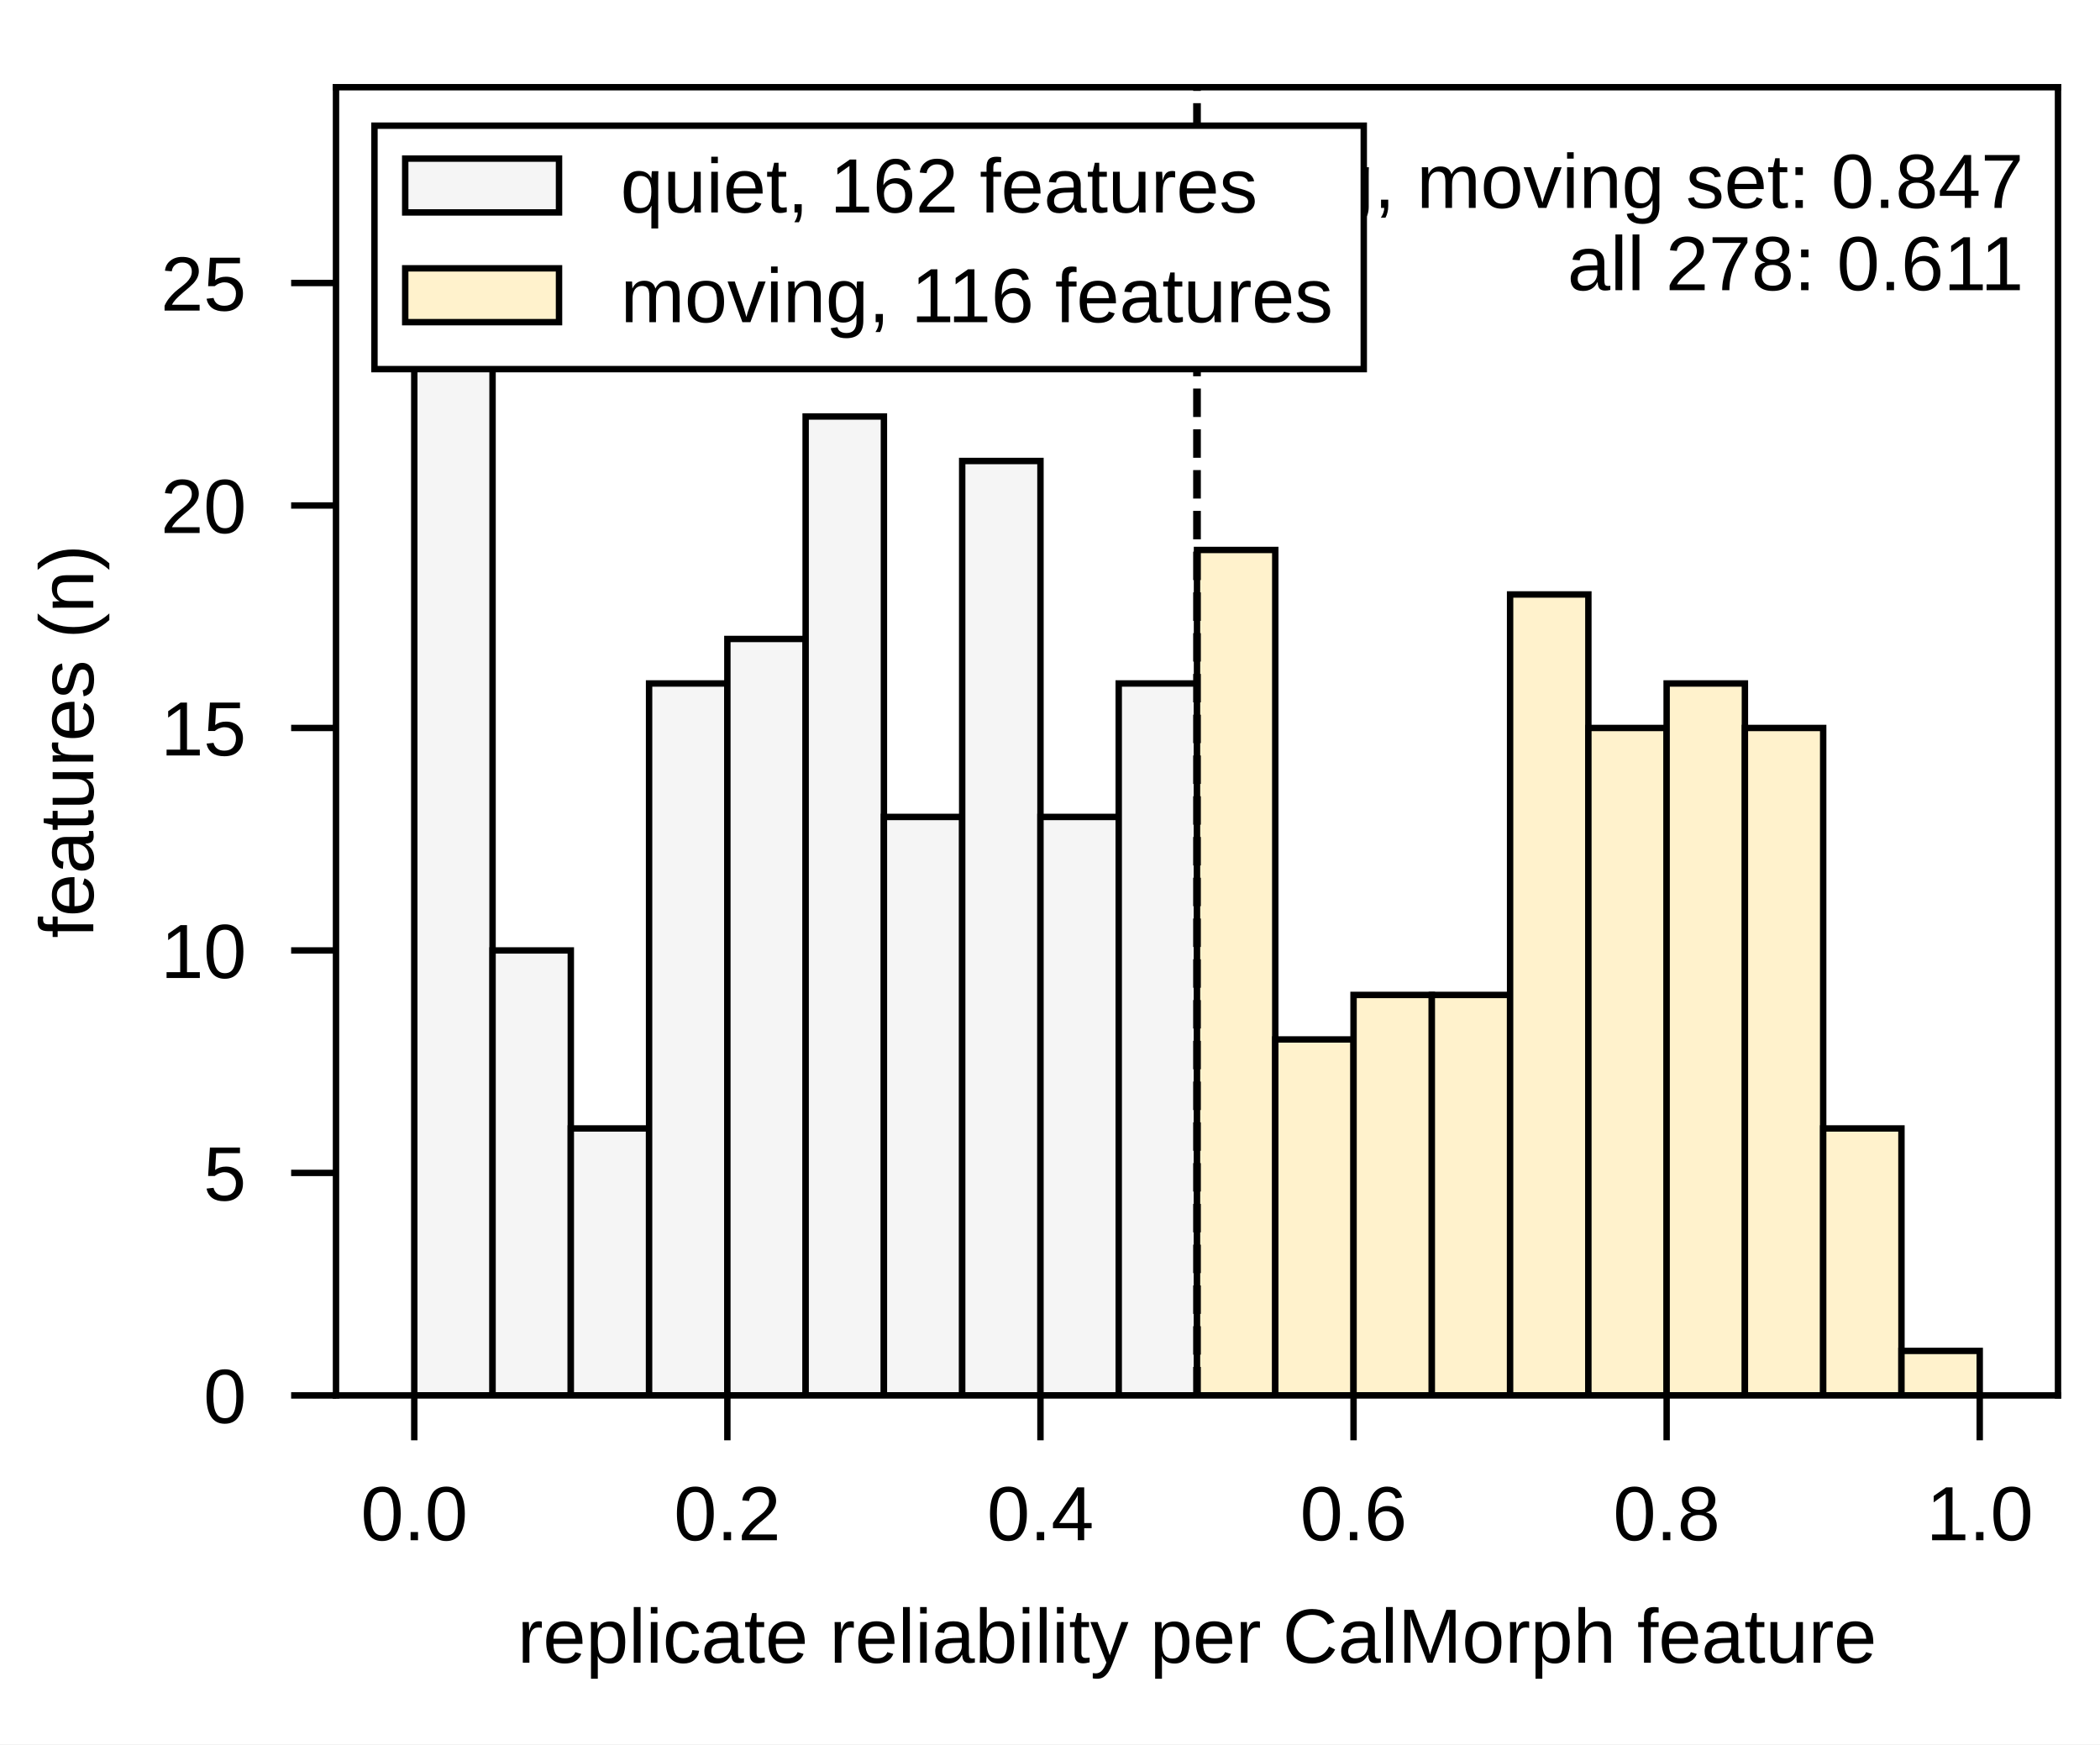
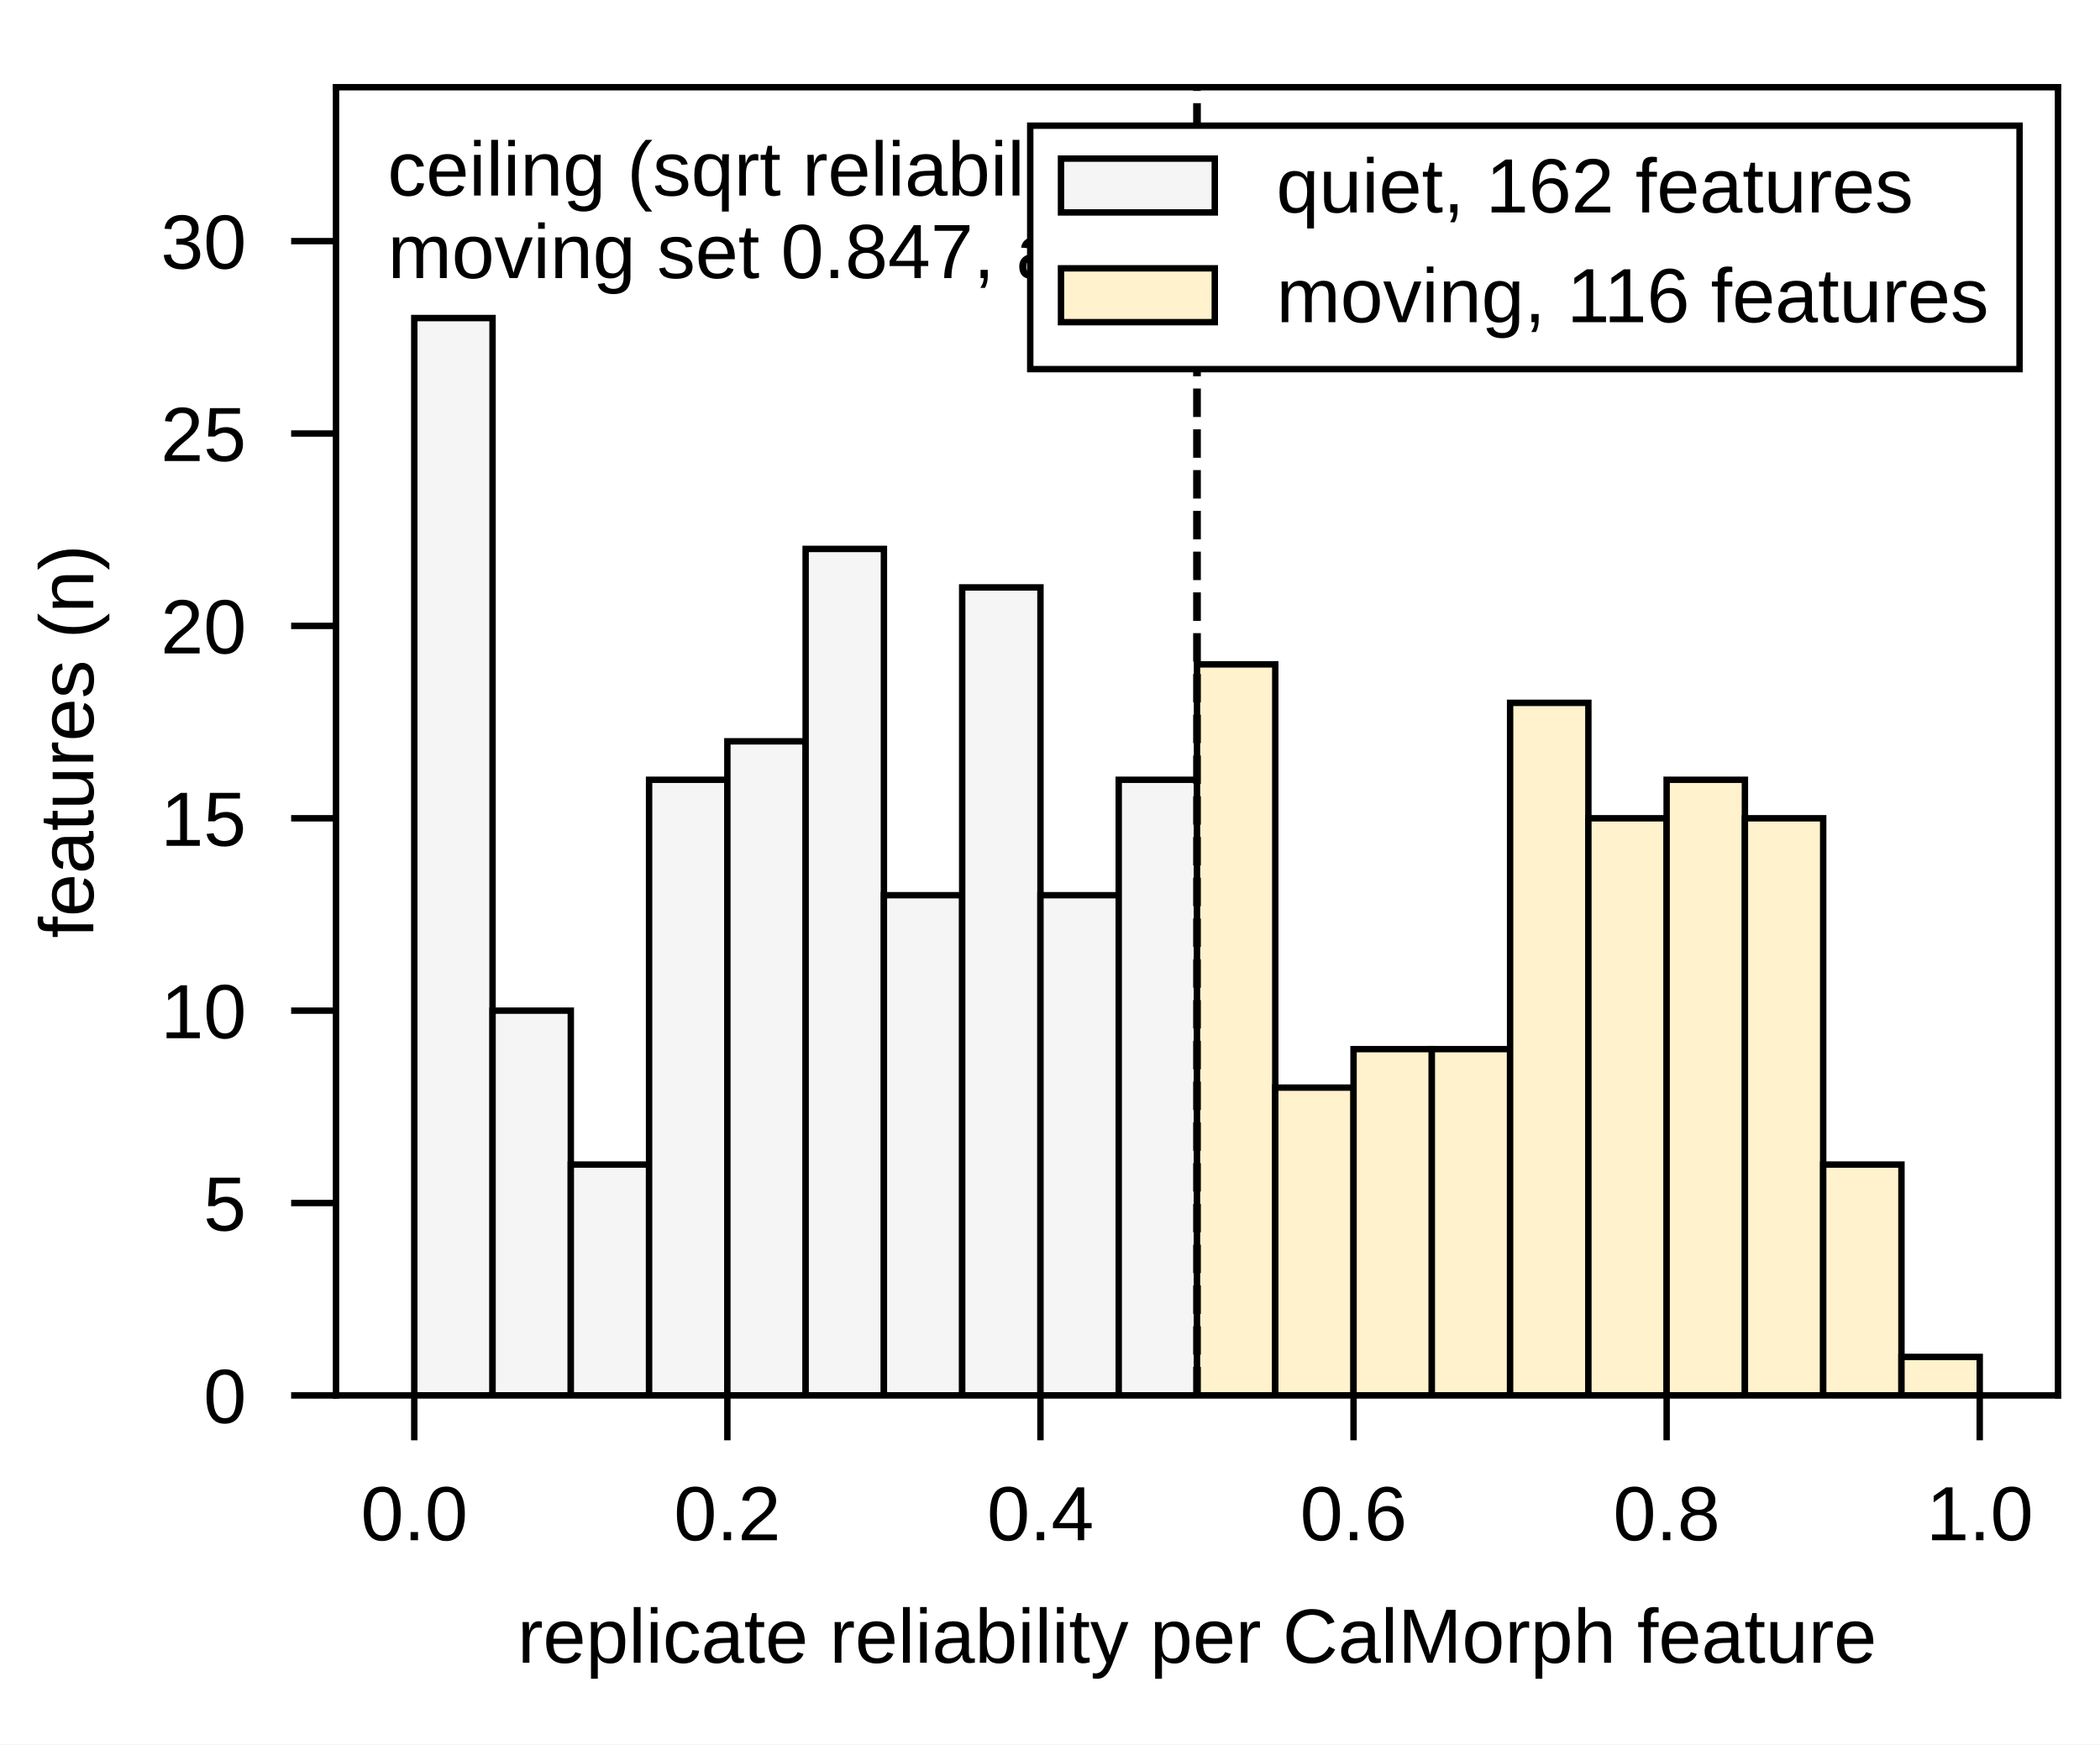
<svg xmlns="http://www.w3.org/2000/svg" xmlns:xlink="http://www.w3.org/1999/xlink" width="227.559" height="188.976" viewBox="0 0 227.559 188.976" version="1.1">
  <g transform="scale(1.388889)">
    <defs>
      <style type="text/css">*{stroke-linejoin: round; stroke-linecap: butt}</style>
    </defs>
    <g id="figure_1">
      <g id="patch_1">
        <path d="M 0 136.063  L 163.843 136.063  L 163.843 0  L 0 0  z " style="fill: #ffffff" />
      </g>
      <g id="axes_1">
        <g id="patch_2">
          <path d="M 26.215 108.85  L 160.566 108.85  L 160.566 6.803  L 26.215 6.803  z " style="fill: #ffffff" />
        </g>
        <g id="matplotlib.axis_1">
          <g id="xtick_1">
            <g id="line2d_1">
              <defs>
                <path id="mf797ee359a" d="M 0 0  L 0 3.5  " style="stroke: #000000; stroke-width: 0.5" />
              </defs>
              <g>
                <use xlink:href="#mf797ee359a" x="32.322" y="108.85" style="stroke: #000000; stroke-width: 0.5" />
              </g>
            </g>
            <g id="text_1">
              <text style="font-size: 6px; font-family: 'Arial'; text-anchor: middle" x="32.322" y="120.145" transform="rotate(-0 32.32166 120.1451)">0.0</text>
            </g>
          </g>
          <g id="xtick_2">
            <g id="line2d_2">
              <g>
                <use xlink:href="#mf797ee359a" x="56.749" y="108.85" style="stroke: #000000; stroke-width: 0.5" />
              </g>
            </g>
            <g id="text_2">
              <text style="font-size: 6px; font-family: 'Arial'; text-anchor: middle" x="56.749" y="120.145" transform="rotate(-0 56.74909 120.1451)">0.2</text>
            </g>
          </g>
          <g id="xtick_3">
            <g id="line2d_3">
              <g>
                <use xlink:href="#mf797ee359a" x="81.177" y="108.85" style="stroke: #000000; stroke-width: 0.5" />
              </g>
            </g>
            <g id="text_3">
              <text style="font-size: 6px; font-family: 'Arial'; text-anchor: middle" x="81.177" y="120.145" transform="rotate(-0 81.17652 120.1451)">0.4</text>
            </g>
          </g>
          <g id="xtick_4">
            <g id="line2d_4">
              <g>
                <use xlink:href="#mf797ee359a" x="105.604" y="108.85" style="stroke: #000000; stroke-width: 0.5" />
              </g>
            </g>
            <g id="text_4">
              <text style="font-size: 6px; font-family: 'Arial'; text-anchor: middle" x="105.604" y="120.145" transform="rotate(-0 105.604 120.1451)">0.6</text>
            </g>
          </g>
          <g id="xtick_5">
            <g id="line2d_5">
              <g>
                <use xlink:href="#mf797ee359a" x="130.031" y="108.85" style="stroke: #000000; stroke-width: 0.5" />
              </g>
            </g>
            <g id="text_5">
              <text style="font-size: 6px; font-family: 'Arial'; text-anchor: middle" x="130.031" y="120.145" transform="rotate(-0 130.0314 120.1451)">0.8</text>
            </g>
          </g>
          <g id="xtick_6">
            <g id="line2d_6">
              <g>
                <use xlink:href="#mf797ee359a" x="154.459" y="108.85" style="stroke: #000000; stroke-width: 0.5" />
              </g>
            </g>
            <g id="text_6">
              <text style="font-size: 6px; font-family: 'Arial'; text-anchor: middle" x="154.459" y="120.145" transform="rotate(-0 154.4588 120.1451)">1.0</text>
            </g>
          </g>
          <g id="text_7">
            <text style="font-size: 6px; font-family: 'Arial'; text-anchor: middle" x="93.39" y="129.705" transform="rotate(-0 93.39024 129.7054)">replicate reliability per CalMorph feature</text>
          </g>
        </g>
        <g id="matplotlib.axis_2">
          <g id="ytick_1">
            <g id="line2d_7">
              <defs>
                <path id="m5ad033cce6" d="M 0 0  L -3.5 0  " style="stroke: #000000; stroke-width: 0.5" />
              </defs>
              <g>
                <use xlink:href="#m5ad033cce6" x="26.215" y="108.85" style="stroke: #000000; stroke-width: 0.5" />
              </g>
            </g>
            <g id="text_8">
              <text style="font-size: 6px; font-family: 'Arial'; text-anchor: end" x="19.215" y="110.998" transform="rotate(-0 19.2148 110.9977)">0</text>
            </g>
          </g>
          <g id="ytick_2">
            <g id="line2d_8">
              <g>
-                 <use xlink:href="#m5ad033cce6" x="26.215" y="91.495" style="stroke: #000000; stroke-width: 0.5" />
+                 <use xlink:href="#m5ad033cce6" x="26.215" y="93.843" style="stroke: #000000; stroke-width: 0.5" />
              </g>
            </g>
            <g id="text_9">
-               <text style="font-size: 6px; font-family: 'Arial'; text-anchor: end" x="19.215" y="93.643" transform="rotate(-0 19.2148 93.64276)">5</text>
+               <text style="font-size: 6px; font-family: 'Arial'; text-anchor: end" x="19.215" y="95.991" transform="rotate(-0 19.2148 95.99079)">5</text>
            </g>
          </g>
          <g id="ytick_3">
            <g id="line2d_9">
              <g>
-                 <use xlink:href="#m5ad033cce6" x="26.215" y="74.14" style="stroke: #000000; stroke-width: 0.5" />
+                 <use xlink:href="#m5ad033cce6" x="26.215" y="78.836" style="stroke: #000000; stroke-width: 0.5" />
              </g>
            </g>
            <g id="text_10">
-               <text style="font-size: 6px; font-family: 'Arial'; text-anchor: end" x="19.215" y="76.288" transform="rotate(-0 19.2148 76.28779)">10</text>
+               <text style="font-size: 6px; font-family: 'Arial'; text-anchor: end" x="19.215" y="80.984" transform="rotate(-0 19.2148 80.98384)">10</text>
            </g>
          </g>
          <g id="ytick_4">
            <g id="line2d_10">
              <g>
-                 <use xlink:href="#m5ad033cce6" x="26.215" y="56.785" style="stroke: #000000; stroke-width: 0.5" />
+                 <use xlink:href="#m5ad033cce6" x="26.215" y="63.83" style="stroke: #000000; stroke-width: 0.5" />
              </g>
            </g>
            <g id="text_11">
-               <text style="font-size: 6px; font-family: 'Arial'; text-anchor: end" x="19.215" y="58.933" transform="rotate(-0 19.2148 58.93282)">15</text>
+               <text style="font-size: 6px; font-family: 'Arial'; text-anchor: end" x="19.215" y="65.977" transform="rotate(-0 19.2148 65.97689)">15</text>
            </g>
          </g>
          <g id="ytick_5">
            <g id="line2d_11">
              <g>
-                 <use xlink:href="#m5ad033cce6" x="26.215" y="39.431" style="stroke: #000000; stroke-width: 0.5" />
+                 <use xlink:href="#m5ad033cce6" x="26.215" y="48.823" style="stroke: #000000; stroke-width: 0.5" />
              </g>
            </g>
            <g id="text_12">
-               <text style="font-size: 6px; font-family: 'Arial'; text-anchor: end" x="19.215" y="41.578" transform="rotate(-0 19.2148 41.57784)">20</text>
+               <text style="font-size: 6px; font-family: 'Arial'; text-anchor: end" x="19.215" y="50.97" transform="rotate(-0 19.2148 50.96995)">20</text>
            </g>
          </g>
          <g id="ytick_6">
            <g id="line2d_12">
              <g>
-                 <use xlink:href="#m5ad033cce6" x="26.215" y="22.076" style="stroke: #000000; stroke-width: 0.5" />
+                 <use xlink:href="#m5ad033cce6" x="26.215" y="33.816" style="stroke: #000000; stroke-width: 0.5" />
              </g>
            </g>
            <g id="text_13">
-               <text style="font-size: 6px; font-family: 'Arial'; text-anchor: end" x="19.215" y="24.223" transform="rotate(-0 19.2148 24.22287)">25</text>
-             </g>
-           </g>
-           <g id="text_14">
+               <text style="font-size: 6px; font-family: 'Arial'; text-anchor: end" x="19.215" y="35.963" transform="rotate(-0 19.2148 35.963)">25</text>
+             </g>
+           </g>
+           <g id="ytick_7">
+             <g id="line2d_13">
+               <g>
+                 <use xlink:href="#m5ad033cce6" x="26.215" y="18.809" style="stroke: #000000; stroke-width: 0.5" />
+               </g>
+             </g>
+             <g id="text_14">
+               <text style="font-size: 6px; font-family: 'Arial'; text-anchor: end" x="19.215" y="20.956" transform="rotate(-0 19.2148 20.95605)">30</text>
+             </g>
+           </g>
+           <g id="text_15">
            <text style="font-size: 6px; font-family: 'Arial'; text-anchor: middle" x="7.279" y="57.827" transform="rotate(-90 7.278866 57.82677)">features (n)</text>
          </g>
        </g>
        <g id="patch_3">
-           <path d="M 32.322 108.85  L 38.429 108.85  L 38.429 11.663  L 32.322 11.663  z " clip-path="url(#p580f8727ee)" style="fill: #f5f5f5; stroke: #000000; stroke-width: 0.5; stroke-linejoin: miter" />
+           <path d="M 32.322 108.85  L 38.429 108.85  L 38.429 24.811  L 32.322 24.811  z " clip-path="url(#p580f8727ee)" style="fill: #f5f5f5; stroke: #000000; stroke-width: 0.5; stroke-linejoin: miter" />
        </g>
        <g id="patch_4">
-           <path d="M 38.429 108.85  L 44.535 108.85  L 44.535 74.14  L 38.429 74.14  z " clip-path="url(#p580f8727ee)" style="fill: #f5f5f5; stroke: #000000; stroke-width: 0.5; stroke-linejoin: miter" />
+           <path d="M 38.429 108.85  L 44.535 108.85  L 44.535 78.836  L 38.429 78.836  z " clip-path="url(#p580f8727ee)" style="fill: #f5f5f5; stroke: #000000; stroke-width: 0.5; stroke-linejoin: miter" />
        </g>
        <g id="patch_5">
-           <path d="M 44.535 108.85  L 50.642 108.85  L 50.642 88.024  L 44.535 88.024  z " clip-path="url(#p580f8727ee)" style="fill: #f5f5f5; stroke: #000000; stroke-width: 0.5; stroke-linejoin: miter" />
+           <path d="M 44.535 108.85  L 50.642 108.85  L 50.642 90.842  L 44.535 90.842  z " clip-path="url(#p580f8727ee)" style="fill: #f5f5f5; stroke: #000000; stroke-width: 0.5; stroke-linejoin: miter" />
        </g>
        <g id="patch_6">
-           <path d="M 50.642 108.85  L 56.749 108.85  L 56.749 53.314  L 50.642 53.314  z " clip-path="url(#p580f8727ee)" style="fill: #f5f5f5; stroke: #000000; stroke-width: 0.5; stroke-linejoin: miter" />
+           <path d="M 50.642 108.85  L 56.749 108.85  L 56.749 60.828  L 50.642 60.828  z " clip-path="url(#p580f8727ee)" style="fill: #f5f5f5; stroke: #000000; stroke-width: 0.5; stroke-linejoin: miter" />
        </g>
        <g id="patch_7">
-           <path d="M 56.749 108.85  L 62.856 108.85  L 62.856 49.843  L 56.749 49.843  z " clip-path="url(#p580f8727ee)" style="fill: #f5f5f5; stroke: #000000; stroke-width: 0.5; stroke-linejoin: miter" />
+           <path d="M 56.749 108.85  L 62.856 108.85  L 62.856 57.827  L 56.749 57.827  z " clip-path="url(#p580f8727ee)" style="fill: #f5f5f5; stroke: #000000; stroke-width: 0.5; stroke-linejoin: miter" />
        </g>
        <g id="patch_8">
-           <path d="M 62.856 108.85  L 68.963 108.85  L 68.963 32.489  L 62.856 32.489  z " clip-path="url(#p580f8727ee)" style="fill: #f5f5f5; stroke: #000000; stroke-width: 0.5; stroke-linejoin: miter" />
+           <path d="M 62.856 108.85  L 68.963 108.85  L 68.963 42.82  L 62.856 42.82  z " clip-path="url(#p580f8727ee)" style="fill: #f5f5f5; stroke: #000000; stroke-width: 0.5; stroke-linejoin: miter" />
        </g>
        <g id="patch_9">
-           <path d="M 68.963 108.85  L 75.07 108.85  L 75.07 63.727  L 68.963 63.727  z " clip-path="url(#p580f8727ee)" style="fill: #f5f5f5; stroke: #000000; stroke-width: 0.5; stroke-linejoin: miter" />
+           <path d="M 68.963 108.85  L 75.07 108.85  L 75.07 69.832  L 68.963 69.832  z " clip-path="url(#p580f8727ee)" style="fill: #f5f5f5; stroke: #000000; stroke-width: 0.5; stroke-linejoin: miter" />
        </g>
        <g id="patch_10">
-           <path d="M 75.07 108.85  L 81.177 108.85  L 81.177 35.96  L 75.07 35.96  z " clip-path="url(#p580f8727ee)" style="fill: #f5f5f5; stroke: #000000; stroke-width: 0.5; stroke-linejoin: miter" />
+           <path d="M 75.07 108.85  L 81.177 108.85  L 81.177 45.821  L 75.07 45.821  z " clip-path="url(#p580f8727ee)" style="fill: #f5f5f5; stroke: #000000; stroke-width: 0.5; stroke-linejoin: miter" />
        </g>
        <g id="patch_11">
-           <path d="M 81.177 108.85  L 87.283 108.85  L 87.283 63.727  L 81.177 63.727  z " clip-path="url(#p580f8727ee)" style="fill: #f5f5f5; stroke: #000000; stroke-width: 0.5; stroke-linejoin: miter" />
+           <path d="M 81.177 108.85  L 87.283 108.85  L 87.283 69.832  L 81.177 69.832  z " clip-path="url(#p580f8727ee)" style="fill: #f5f5f5; stroke: #000000; stroke-width: 0.5; stroke-linejoin: miter" />
        </g>
        <g id="patch_12">
-           <path d="M 87.283 108.85  L 93.39 108.85  L 93.39 53.314  L 87.283 53.314  z " clip-path="url(#p580f8727ee)" style="fill: #f5f5f5; stroke: #000000; stroke-width: 0.5; stroke-linejoin: miter" />
+           <path d="M 87.283 108.85  L 93.39 108.85  L 93.39 60.828  L 87.283 60.828  z " clip-path="url(#p580f8727ee)" style="fill: #f5f5f5; stroke: #000000; stroke-width: 0.5; stroke-linejoin: miter" />
        </g>
        <g id="patch_13">
          <path d="M 93.39 108.85  L 99.497 108.85  L 99.497 108.85  L 93.39 108.85  z " clip-path="url(#p580f8727ee)" style="fill: #f5f5f5; stroke: #000000; stroke-width: 0.5; stroke-linejoin: miter" />
        </g>
        <g id="patch_14">
          <path d="M 99.497 108.85  L 105.604 108.85  L 105.604 108.85  L 99.497 108.85  z " clip-path="url(#p580f8727ee)" style="fill: #f5f5f5; stroke: #000000; stroke-width: 0.5; stroke-linejoin: miter" />
        </g>
        <g id="patch_15">
          <path d="M 105.604 108.85  L 111.711 108.85  L 111.711 108.85  L 105.604 108.85  z " clip-path="url(#p580f8727ee)" style="fill: #f5f5f5; stroke: #000000; stroke-width: 0.5; stroke-linejoin: miter" />
        </g>
        <g id="patch_16">
          <path d="M 111.711 108.85  L 117.818 108.85  L 117.818 108.85  L 111.711 108.85  z " clip-path="url(#p580f8727ee)" style="fill: #f5f5f5; stroke: #000000; stroke-width: 0.5; stroke-linejoin: miter" />
        </g>
        <g id="patch_17">
          <path d="M 117.818 108.85  L 123.925 108.85  L 123.925 108.85  L 117.818 108.85  z " clip-path="url(#p580f8727ee)" style="fill: #f5f5f5; stroke: #000000; stroke-width: 0.5; stroke-linejoin: miter" />
        </g>
        <g id="patch_18">
          <path d="M 123.925 108.85  L 130.031 108.85  L 130.031 108.85  L 123.925 108.85  z " clip-path="url(#p580f8727ee)" style="fill: #f5f5f5; stroke: #000000; stroke-width: 0.5; stroke-linejoin: miter" />
        </g>
        <g id="patch_19">
          <path d="M 130.031 108.85  L 136.138 108.85  L 136.138 108.85  L 130.031 108.85  z " clip-path="url(#p580f8727ee)" style="fill: #f5f5f5; stroke: #000000; stroke-width: 0.5; stroke-linejoin: miter" />
        </g>
        <g id="patch_20">
          <path d="M 136.138 108.85  L 142.245 108.85  L 142.245 108.85  L 136.138 108.85  z " clip-path="url(#p580f8727ee)" style="fill: #f5f5f5; stroke: #000000; stroke-width: 0.5; stroke-linejoin: miter" />
        </g>
        <g id="patch_21">
          <path d="M 142.245 108.85  L 148.352 108.85  L 148.352 108.85  L 142.245 108.85  z " clip-path="url(#p580f8727ee)" style="fill: #f5f5f5; stroke: #000000; stroke-width: 0.5; stroke-linejoin: miter" />
        </g>
        <g id="patch_22">
          <path d="M 148.352 108.85  L 154.459 108.85  L 154.459 108.85  L 148.352 108.85  z " clip-path="url(#p580f8727ee)" style="fill: #f5f5f5; stroke: #000000; stroke-width: 0.5; stroke-linejoin: miter" />
        </g>
        <g id="patch_23">
          <path d="M 32.322 108.85  L 38.429 108.85  L 38.429 108.85  L 32.322 108.85  z " clip-path="url(#p580f8727ee)" style="fill: #fff2cc; stroke: #000000; stroke-width: 0.5; stroke-linejoin: miter" />
        </g>
        <g id="patch_24">
          <path d="M 38.429 108.85  L 44.535 108.85  L 44.535 108.85  L 38.429 108.85  z " clip-path="url(#p580f8727ee)" style="fill: #fff2cc; stroke: #000000; stroke-width: 0.5; stroke-linejoin: miter" />
        </g>
        <g id="patch_25">
          <path d="M 44.535 108.85  L 50.642 108.85  L 50.642 108.85  L 44.535 108.85  z " clip-path="url(#p580f8727ee)" style="fill: #fff2cc; stroke: #000000; stroke-width: 0.5; stroke-linejoin: miter" />
        </g>
        <g id="patch_26">
          <path d="M 50.642 108.85  L 56.749 108.85  L 56.749 108.85  L 50.642 108.85  z " clip-path="url(#p580f8727ee)" style="fill: #fff2cc; stroke: #000000; stroke-width: 0.5; stroke-linejoin: miter" />
        </g>
        <g id="patch_27">
          <path d="M 56.749 108.85  L 62.856 108.85  L 62.856 108.85  L 56.749 108.85  z " clip-path="url(#p580f8727ee)" style="fill: #fff2cc; stroke: #000000; stroke-width: 0.5; stroke-linejoin: miter" />
        </g>
        <g id="patch_28">
          <path d="M 62.856 108.85  L 68.963 108.85  L 68.963 108.85  L 62.856 108.85  z " clip-path="url(#p580f8727ee)" style="fill: #fff2cc; stroke: #000000; stroke-width: 0.5; stroke-linejoin: miter" />
        </g>
        <g id="patch_29">
          <path d="M 68.963 108.85  L 75.07 108.85  L 75.07 108.85  L 68.963 108.85  z " clip-path="url(#p580f8727ee)" style="fill: #fff2cc; stroke: #000000; stroke-width: 0.5; stroke-linejoin: miter" />
        </g>
        <g id="patch_30">
          <path d="M 75.07 108.85  L 81.177 108.85  L 81.177 108.85  L 75.07 108.85  z " clip-path="url(#p580f8727ee)" style="fill: #fff2cc; stroke: #000000; stroke-width: 0.5; stroke-linejoin: miter" />
        </g>
        <g id="patch_31">
          <path d="M 81.177 108.85  L 87.283 108.85  L 87.283 108.85  L 81.177 108.85  z " clip-path="url(#p580f8727ee)" style="fill: #fff2cc; stroke: #000000; stroke-width: 0.5; stroke-linejoin: miter" />
        </g>
        <g id="patch_32">
          <path d="M 87.283 108.85  L 93.39 108.85  L 93.39 108.85  L 87.283 108.85  z " clip-path="url(#p580f8727ee)" style="fill: #fff2cc; stroke: #000000; stroke-width: 0.5; stroke-linejoin: miter" />
        </g>
        <g id="patch_33">
-           <path d="M 93.39 108.85  L 99.497 108.85  L 99.497 42.901  L 93.39 42.901  z " clip-path="url(#p580f8727ee)" style="fill: #fff2cc; stroke: #000000; stroke-width: 0.5; stroke-linejoin: miter" />
+           <path d="M 93.39 108.85  L 99.497 108.85  L 99.497 51.824  L 93.39 51.824  z " clip-path="url(#p580f8727ee)" style="fill: #fff2cc; stroke: #000000; stroke-width: 0.5; stroke-linejoin: miter" />
        </g>
        <g id="patch_34">
-           <path d="M 99.497 108.85  L 105.604 108.85  L 105.604 81.082  L 99.497 81.082  z " clip-path="url(#p580f8727ee)" style="fill: #fff2cc; stroke: #000000; stroke-width: 0.5; stroke-linejoin: miter" />
+           <path d="M 99.497 108.85  L 105.604 108.85  L 105.604 84.839  L 99.497 84.839  z " clip-path="url(#p580f8727ee)" style="fill: #fff2cc; stroke: #000000; stroke-width: 0.5; stroke-linejoin: miter" />
        </g>
        <g id="patch_35">
-           <path d="M 105.604 108.85  L 111.711 108.85  L 111.711 77.611  L 105.604 77.611  z " clip-path="url(#p580f8727ee)" style="fill: #fff2cc; stroke: #000000; stroke-width: 0.5; stroke-linejoin: miter" />
+           <path d="M 105.604 108.85  L 111.711 108.85  L 111.711 81.838  L 105.604 81.838  z " clip-path="url(#p580f8727ee)" style="fill: #fff2cc; stroke: #000000; stroke-width: 0.5; stroke-linejoin: miter" />
        </g>
        <g id="patch_36">
-           <path d="M 111.711 108.85  L 117.818 108.85  L 117.818 77.611  L 111.711 77.611  z " clip-path="url(#p580f8727ee)" style="fill: #fff2cc; stroke: #000000; stroke-width: 0.5; stroke-linejoin: miter" />
+           <path d="M 111.711 108.85  L 117.818 108.85  L 117.818 81.838  L 111.711 81.838  z " clip-path="url(#p580f8727ee)" style="fill: #fff2cc; stroke: #000000; stroke-width: 0.5; stroke-linejoin: miter" />
        </g>
        <g id="patch_37">
-           <path d="M 117.818 108.85  L 123.925 108.85  L 123.925 46.372  L 117.818 46.372  z " clip-path="url(#p580f8727ee)" style="fill: #fff2cc; stroke: #000000; stroke-width: 0.5; stroke-linejoin: miter" />
+           <path d="M 117.818 108.85  L 123.925 108.85  L 123.925 54.825  L 117.818 54.825  z " clip-path="url(#p580f8727ee)" style="fill: #fff2cc; stroke: #000000; stroke-width: 0.5; stroke-linejoin: miter" />
        </g>
        <g id="patch_38">
-           <path d="M 123.925 108.85  L 130.031 108.85  L 130.031 56.785  L 123.925 56.785  z " clip-path="url(#p580f8727ee)" style="fill: #fff2cc; stroke: #000000; stroke-width: 0.5; stroke-linejoin: miter" />
+           <path d="M 123.925 108.85  L 130.031 108.85  L 130.031 63.83  L 123.925 63.83  z " clip-path="url(#p580f8727ee)" style="fill: #fff2cc; stroke: #000000; stroke-width: 0.5; stroke-linejoin: miter" />
        </g>
        <g id="patch_39">
-           <path d="M 130.031 108.85  L 136.138 108.85  L 136.138 53.314  L 130.031 53.314  z " clip-path="url(#p580f8727ee)" style="fill: #fff2cc; stroke: #000000; stroke-width: 0.5; stroke-linejoin: miter" />
+           <path d="M 130.031 108.85  L 136.138 108.85  L 136.138 60.828  L 130.031 60.828  z " clip-path="url(#p580f8727ee)" style="fill: #fff2cc; stroke: #000000; stroke-width: 0.5; stroke-linejoin: miter" />
        </g>
        <g id="patch_40">
-           <path d="M 136.138 108.85  L 142.245 108.85  L 142.245 56.785  L 136.138 56.785  z " clip-path="url(#p580f8727ee)" style="fill: #fff2cc; stroke: #000000; stroke-width: 0.5; stroke-linejoin: miter" />
+           <path d="M 136.138 108.85  L 142.245 108.85  L 142.245 63.83  L 136.138 63.83  z " clip-path="url(#p580f8727ee)" style="fill: #fff2cc; stroke: #000000; stroke-width: 0.5; stroke-linejoin: miter" />
        </g>
        <g id="patch_41">
-           <path d="M 142.245 108.85  L 148.352 108.85  L 148.352 88.024  L 142.245 88.024  z " clip-path="url(#p580f8727ee)" style="fill: #fff2cc; stroke: #000000; stroke-width: 0.5; stroke-linejoin: miter" />
+           <path d="M 142.245 108.85  L 148.352 108.85  L 148.352 90.842  L 142.245 90.842  z " clip-path="url(#p580f8727ee)" style="fill: #fff2cc; stroke: #000000; stroke-width: 0.5; stroke-linejoin: miter" />
        </g>
        <g id="patch_42">
-           <path d="M 148.352 108.85  L 154.459 108.85  L 154.459 105.379  L 148.352 105.379  z " clip-path="url(#p580f8727ee)" style="fill: #fff2cc; stroke: #000000; stroke-width: 0.5; stroke-linejoin: miter" />
-         </g>
-         <g id="line2d_13">
+           <path d="M 148.352 108.85  L 154.459 108.85  L 154.459 105.849  L 148.352 105.849  z " clip-path="url(#p580f8727ee)" style="fill: #fff2cc; stroke: #000000; stroke-width: 0.5; stroke-linejoin: miter" />
+         </g>
+         <g id="line2d_14">
          <path d="M 93.39 108.85  L 93.39 6.803  " clip-path="url(#p580f8727ee)" style="fill: none; stroke-dasharray: 2.22,0.96; stroke-dashoffset: 0; stroke: #000000; stroke-width: 0.6" />
        </g>
        <g id="patch_43">
          <path d="M 26.215 108.85  L 26.215 6.803  " style="fill: none; stroke: #000000; stroke-width: 0.5; stroke-linejoin: miter; stroke-linecap: square" />
        </g>
        <g id="patch_44">
          <path d="M 160.566 108.85  L 160.566 6.803  " style="fill: none; stroke: #000000; stroke-width: 0.5; stroke-linejoin: miter; stroke-linecap: square" />
        </g>
        <g id="patch_45">
          <path d="M 26.215 108.85  L 160.566 108.85  " style="fill: none; stroke: #000000; stroke-width: 0.5; stroke-linejoin: miter; stroke-linecap: square" />
        </g>
        <g id="patch_46">
          <path d="M 26.215 6.803  L 160.566 6.803  " style="fill: none; stroke: #000000; stroke-width: 0.5; stroke-linejoin: miter; stroke-linecap: square" />
        </g>
-         <g id="text_15">
-           <text style="font-size: 6px; font-family: 'Arial'" transform="translate(90.17803 16.21801)">ceiling, moving set: 0.847</text>
-           <text style="font-size: 6px; font-family: 'Arial'" transform="translate(122.2949 22.63445)">all 278: 0.611</text>
+         <g id="text_16">
+           <text style="font-size: 6px; font-family: 'Arial'" transform="translate(30.24533 15.25285)">ceiling (sqrt reliability), mean:</text>
+           <text style="font-size: 6px; font-family: 'Arial'" transform="translate(30.24533 21.69066)">moving set 0.847, all 278 0.611</text>
        </g>
        <g id="legend_1">
          <g id="patch_47">
-             <path d="M 29.215 28.794  L 106.401 28.794  L 106.401 9.803  L 29.215 9.803  z " style="fill: #ffffff; stroke: #000000; stroke-width: 0.5; stroke-linejoin: miter" />
+             <path d="M 80.379 28.794  L 157.566 28.794  L 157.566 9.803  L 80.379 9.803  z " style="fill: #ffffff; stroke: #000000; stroke-width: 0.5; stroke-linejoin: miter" />
          </g>
          <g id="patch_48">
-             <path d="M 31.615 16.571  L 43.615 16.571  L 43.615 12.371  L 31.615 12.371  z " style="fill: #f5f5f5; stroke: #000000; stroke-width: 0.5; stroke-linejoin: miter" />
-           </g>
-           <g id="text_16">
-             <text style="font-size: 6px; font-family: 'Arial'; text-anchor: start" x="48.415" y="16.571" transform="rotate(-0 48.4148 16.57096)">quiet, 162 features</text>
+             <path d="M 82.779 16.571  L 94.779 16.571  L 94.779 12.371  L 82.779 12.371  z " style="fill: #f5f5f5; stroke: #000000; stroke-width: 0.5; stroke-linejoin: miter" />
+           </g>
+           <g id="text_17">
+             <text style="font-size: 6px; font-family: 'Arial'; text-anchor: start" x="99.579" y="16.571" transform="rotate(-0 99.57942 16.57096)">quiet, 162 features</text>
          </g>
          <g id="patch_49">
-             <path d="M 31.615 25.131  L 43.615 25.131  L 43.615 20.931  L 31.615 20.931  z " style="fill: #fff2cc; stroke: #000000; stroke-width: 0.5; stroke-linejoin: miter" />
-           </g>
-           <g id="text_17">
-             <text style="font-size: 6px; font-family: 'Arial'; text-anchor: start" x="48.415" y="25.131" transform="rotate(-0 48.4148 25.13127)">moving, 116 features</text>
+             <path d="M 82.779 25.131  L 94.779 25.131  L 94.779 20.931  L 82.779 20.931  z " style="fill: #fff2cc; stroke: #000000; stroke-width: 0.5; stroke-linejoin: miter" />
+           </g>
+           <g id="text_18">
+             <text style="font-size: 6px; font-family: 'Arial'; text-anchor: start" x="99.579" y="25.131" transform="rotate(-0 99.57942 25.13127)">moving, 116 features</text>
          </g>
        </g>
      </g>
    </g>
    <defs>
      <clipPath id="p580f8727ee">
        <rect x="26.215" y="6.803" width="134.351" height="102.047" />
      </clipPath>
    </defs>
  </g>
</svg>
